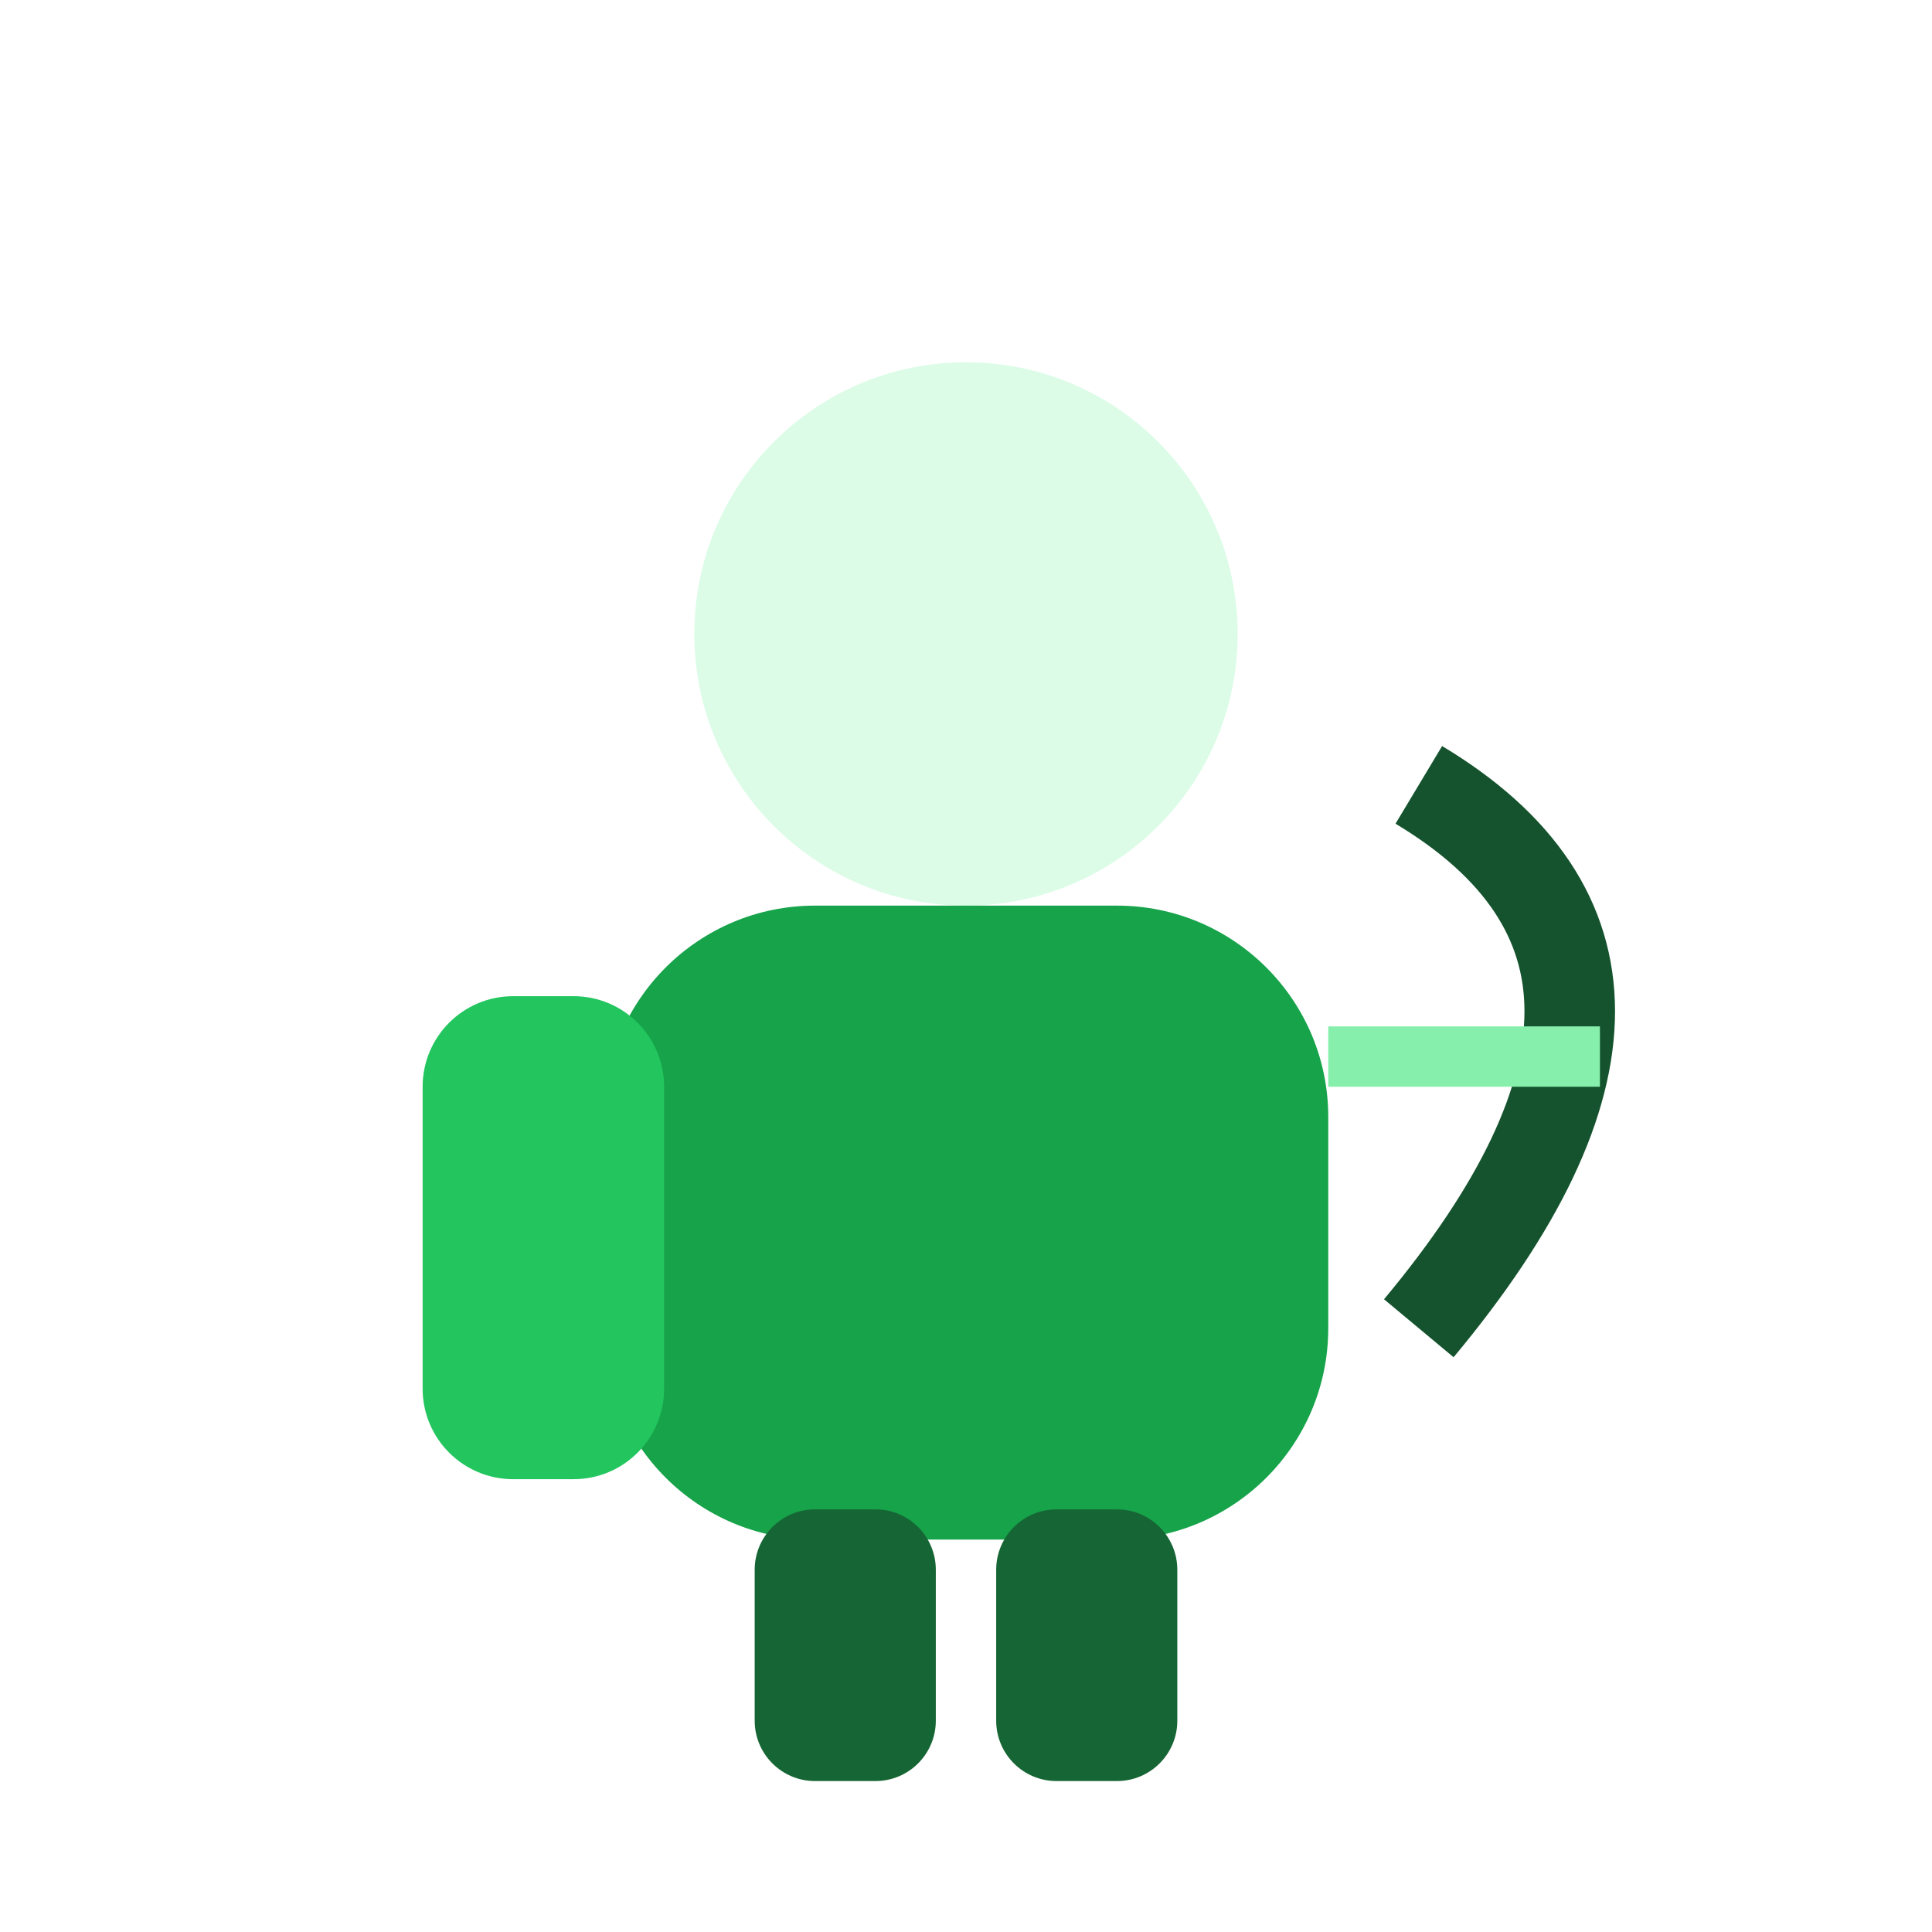
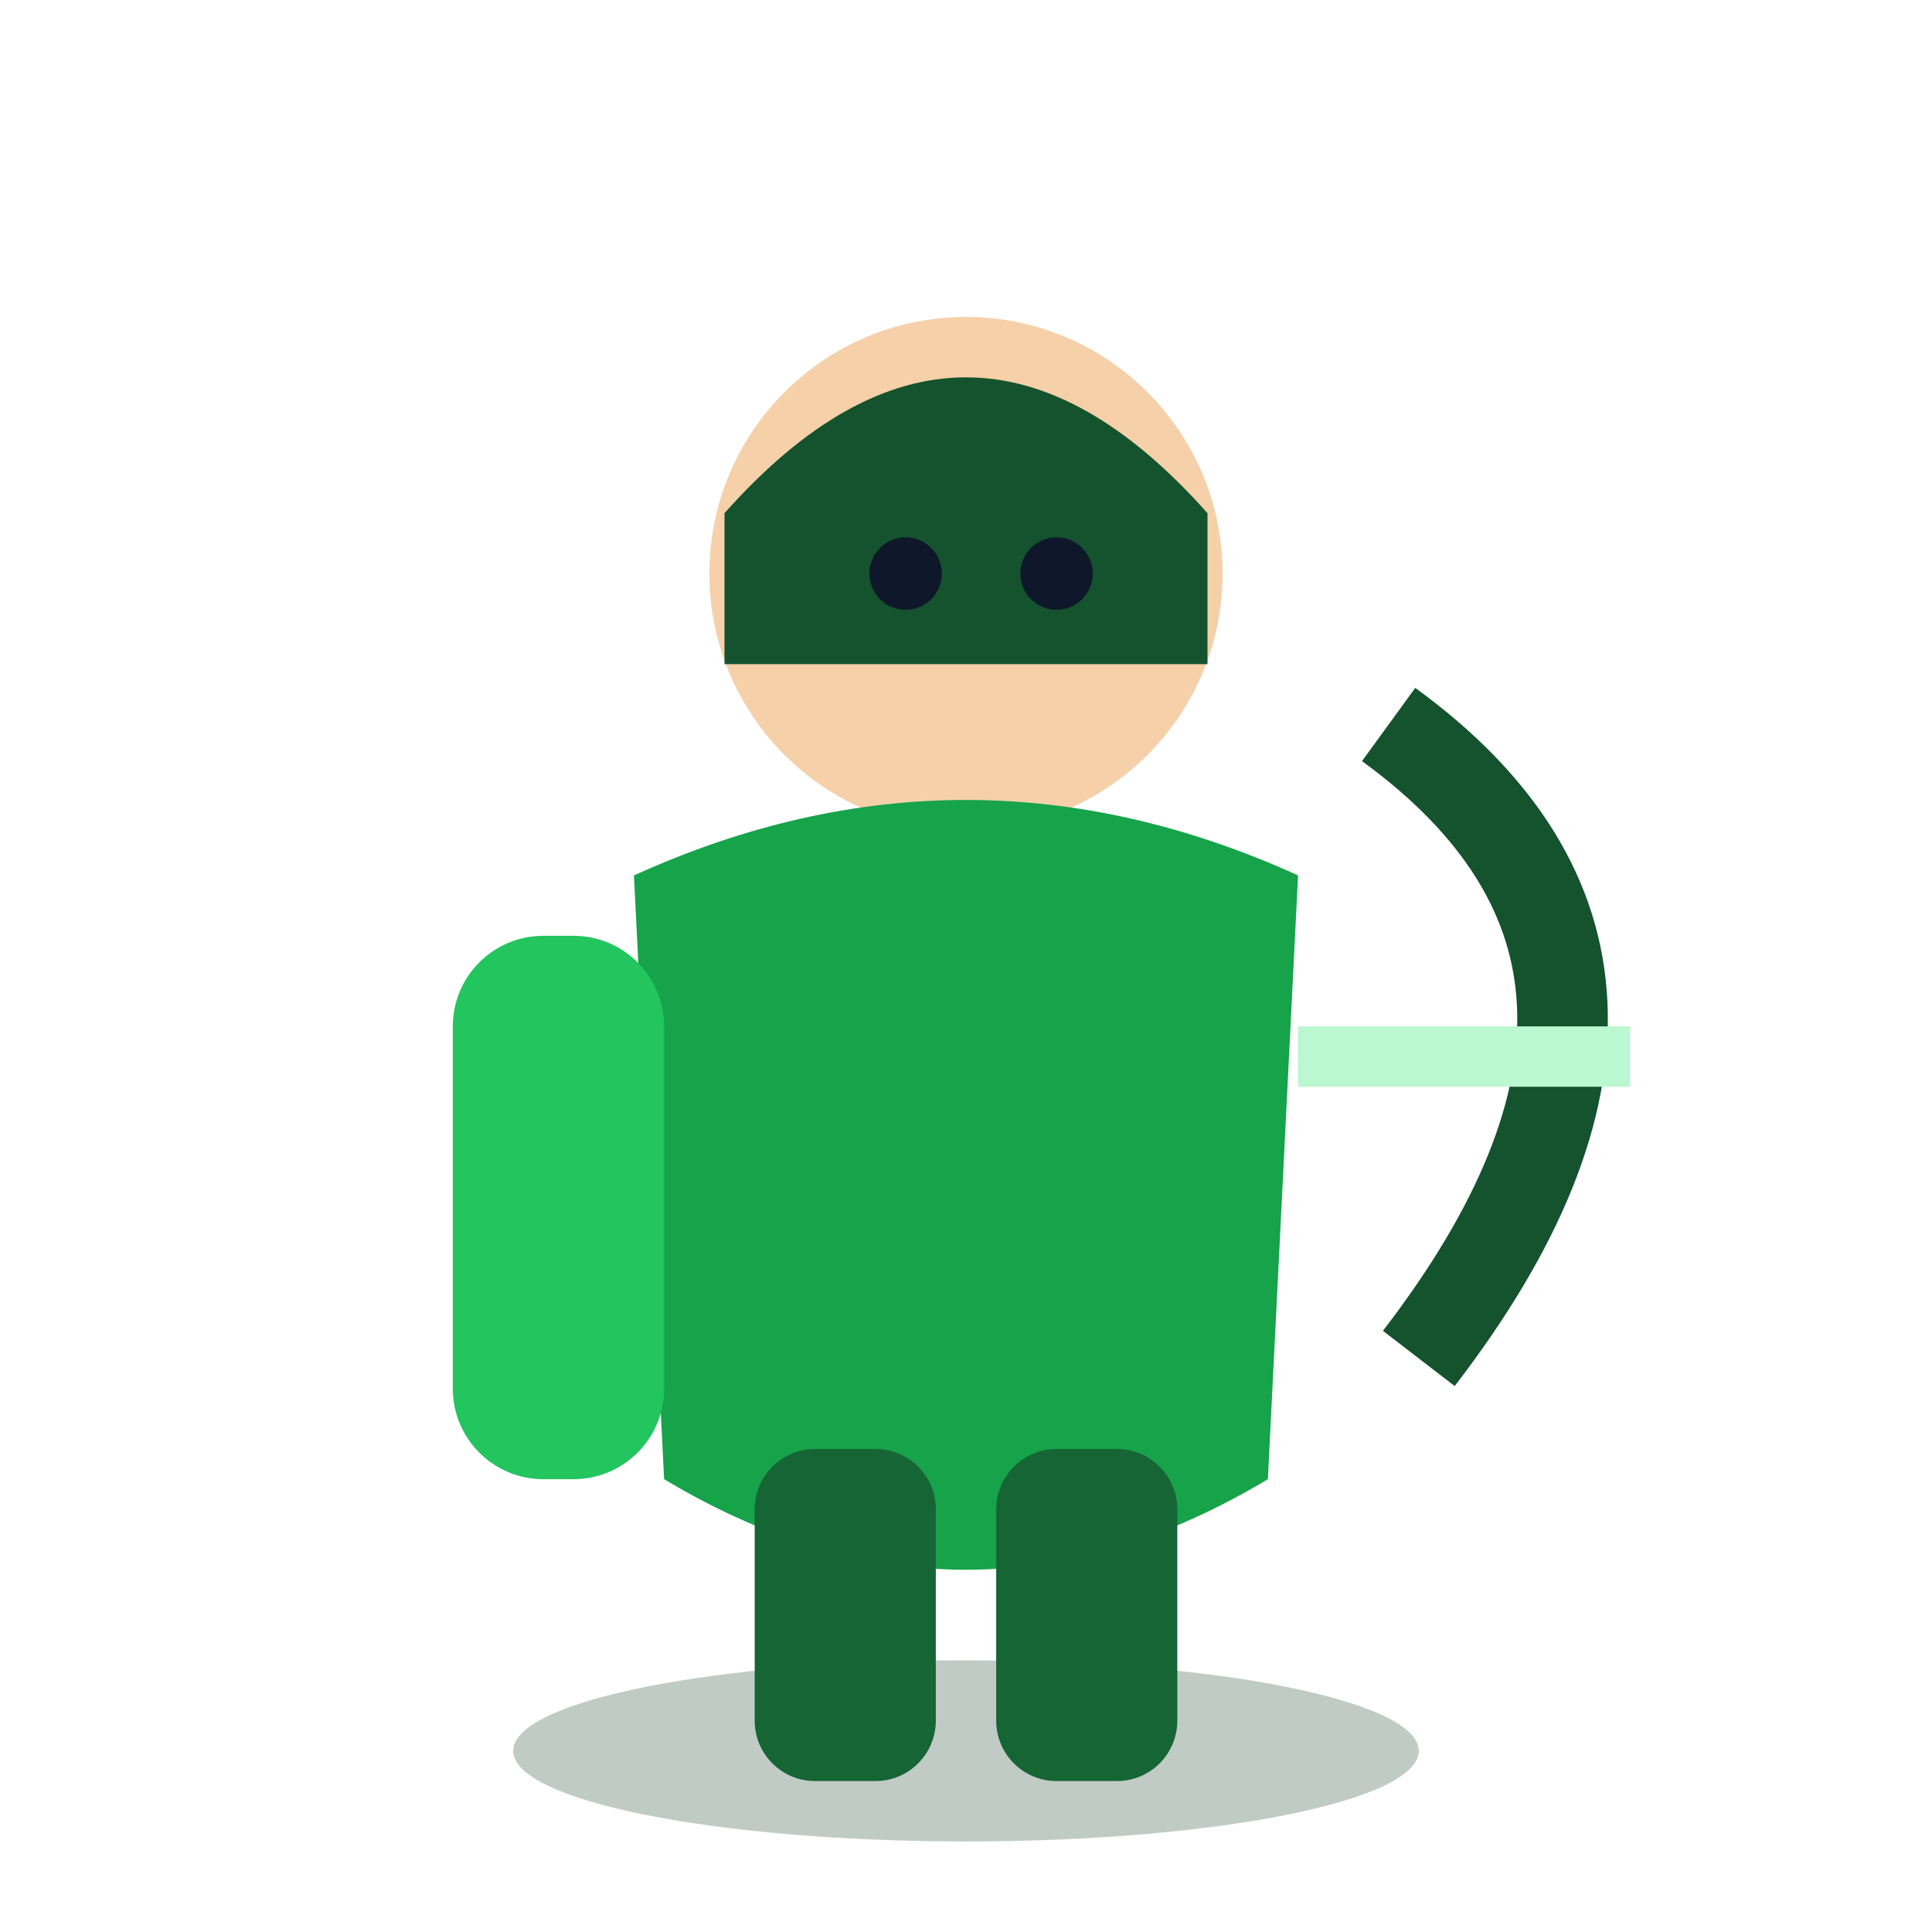
<svg xmlns="http://www.w3.org/2000/svg" width="64" height="64" viewBox="0 0 64 64">
  <rect width="64" height="64" fill="none" />
-   <circle cx="32" cy="21" r="9" fill="#dcfce7" />
-   <rect x="20" y="30" width="24" height="21" rx="7" fill="#16a34a" />
-   <rect x="14" y="33" width="8" height="16" rx="3" fill="#22c55e" />
-   <path d="M47 26 Q57 32 47 44" stroke="#14532d" stroke-width="3" fill="none" />
-   <line x1="44" y1="35" x2="53" y2="35" stroke="#86efac" stroke-width="2" />
-   <rect x="25" y="50" width="6" height="9" rx="2" fill="#166534" />
-   <rect x="33" y="50" width="6" height="9" rx="2" fill="#166534" />
+   <ellipse cx="32" cy="58" rx="15" ry="3" fill="#052e16" opacity="0.25" />
+   <rect x="29" y="25" width="6" height="5" rx="2" fill="#fcd7b6" />
+   <circle cx="32" cy="19" r="8.5" fill="#f5d0a9" />
+   <path d="M24 17 Q32 8 40 17 L40 22 L24 22 Z" fill="#14532d" />
+   <path d="M21 29 Q32 24 43 29 L42 49 Q32 55 22 49 Z" fill="#16a34a" />
+   <rect x="15" y="31" width="7" height="18" rx="3" fill="#22c55e" />
+   <path d="M46 24 Q57 32 47 45" stroke="#14532d" stroke-width="3" fill="none" />
+   <line x1="43" y1="35" x2="54" y2="35" stroke="#bbf7d0" stroke-width="2" />
+   <rect x="25" y="48" width="6" height="11" rx="2" fill="#166534" />
+   <rect x="33" y="48" width="6" height="11" rx="2" fill="#166534" />
+   <circle cx="30" cy="19" r="1.2" fill="#0f172a" />
+   <circle cx="35" cy="19" r="1.2" fill="#0f172a" />
</svg>
